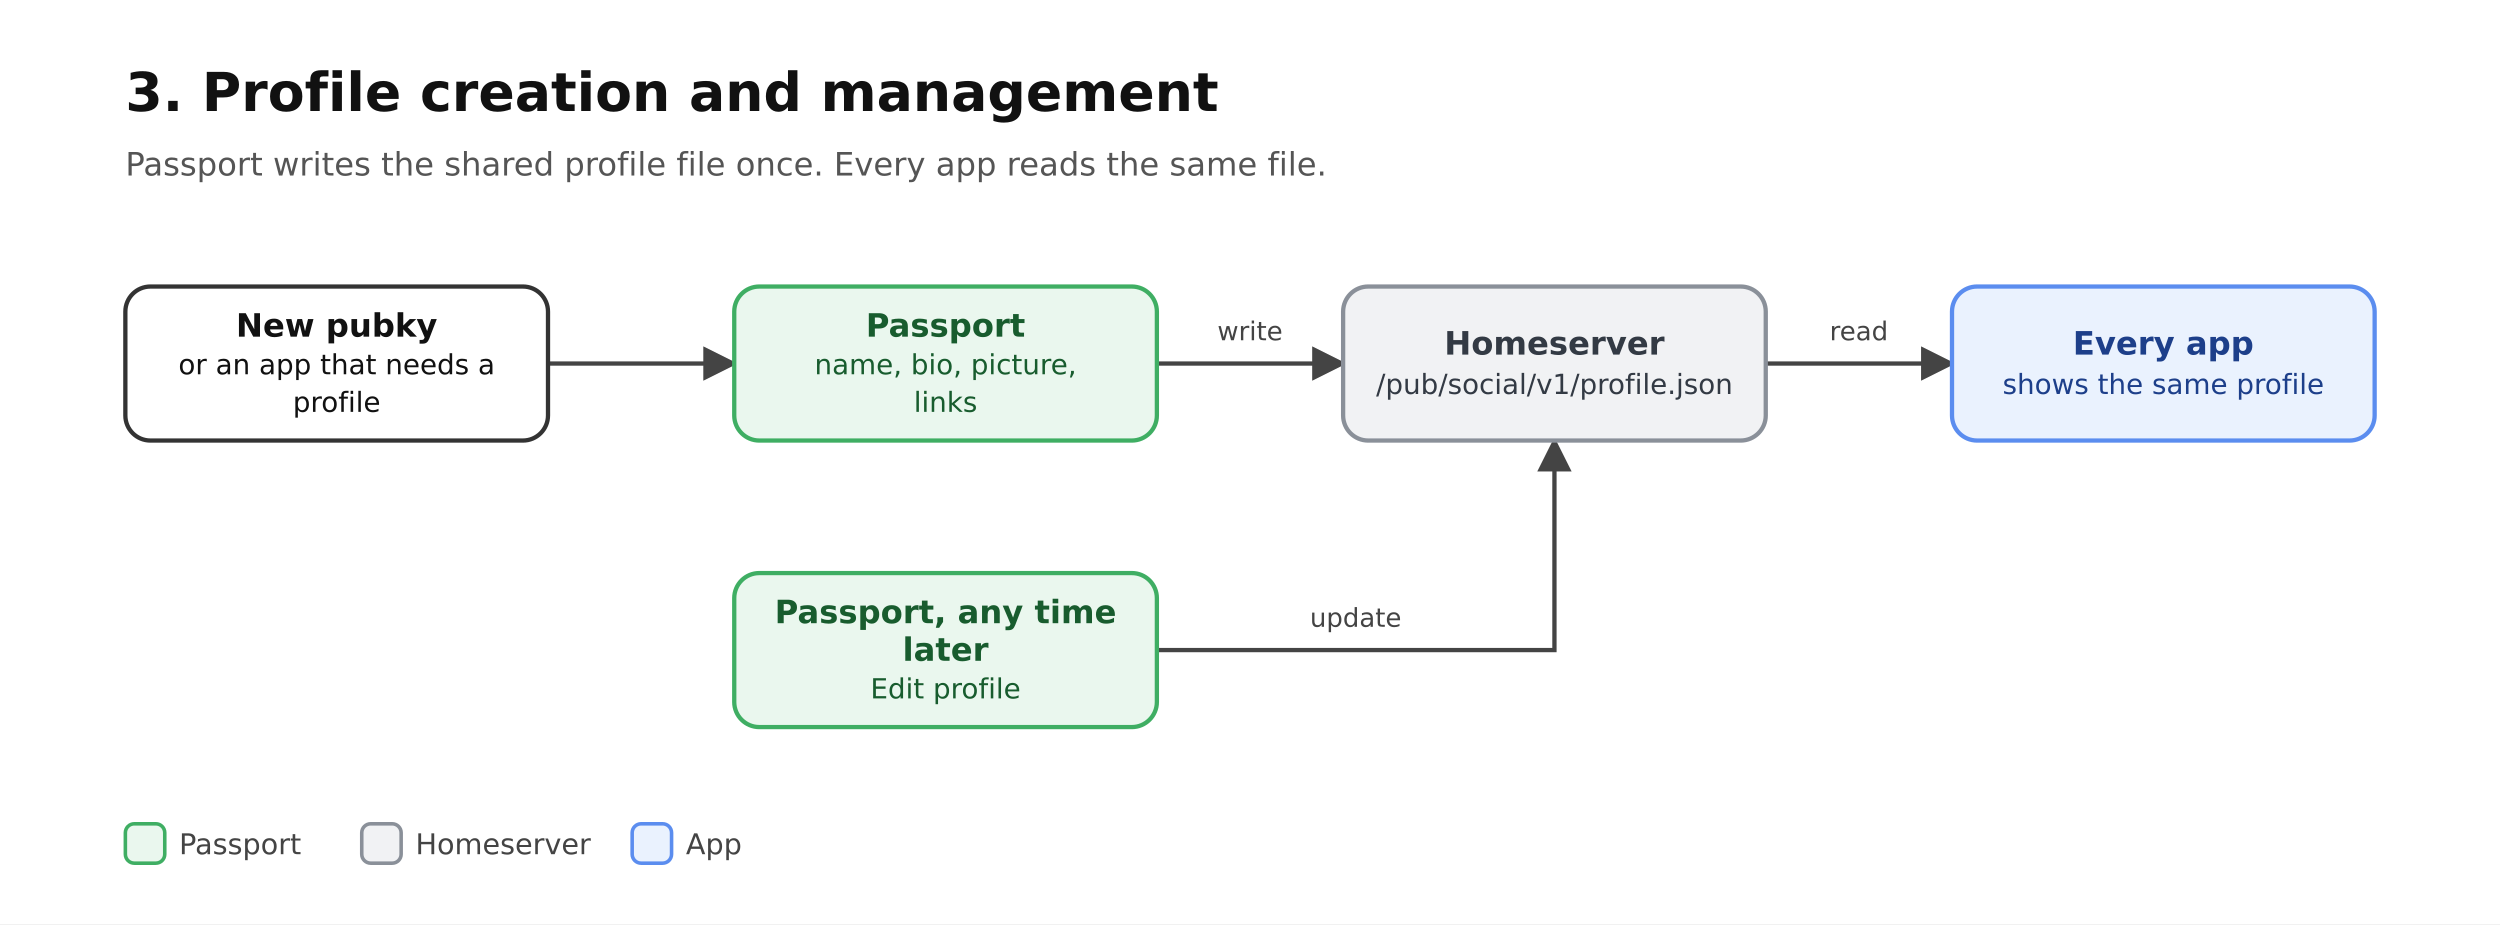
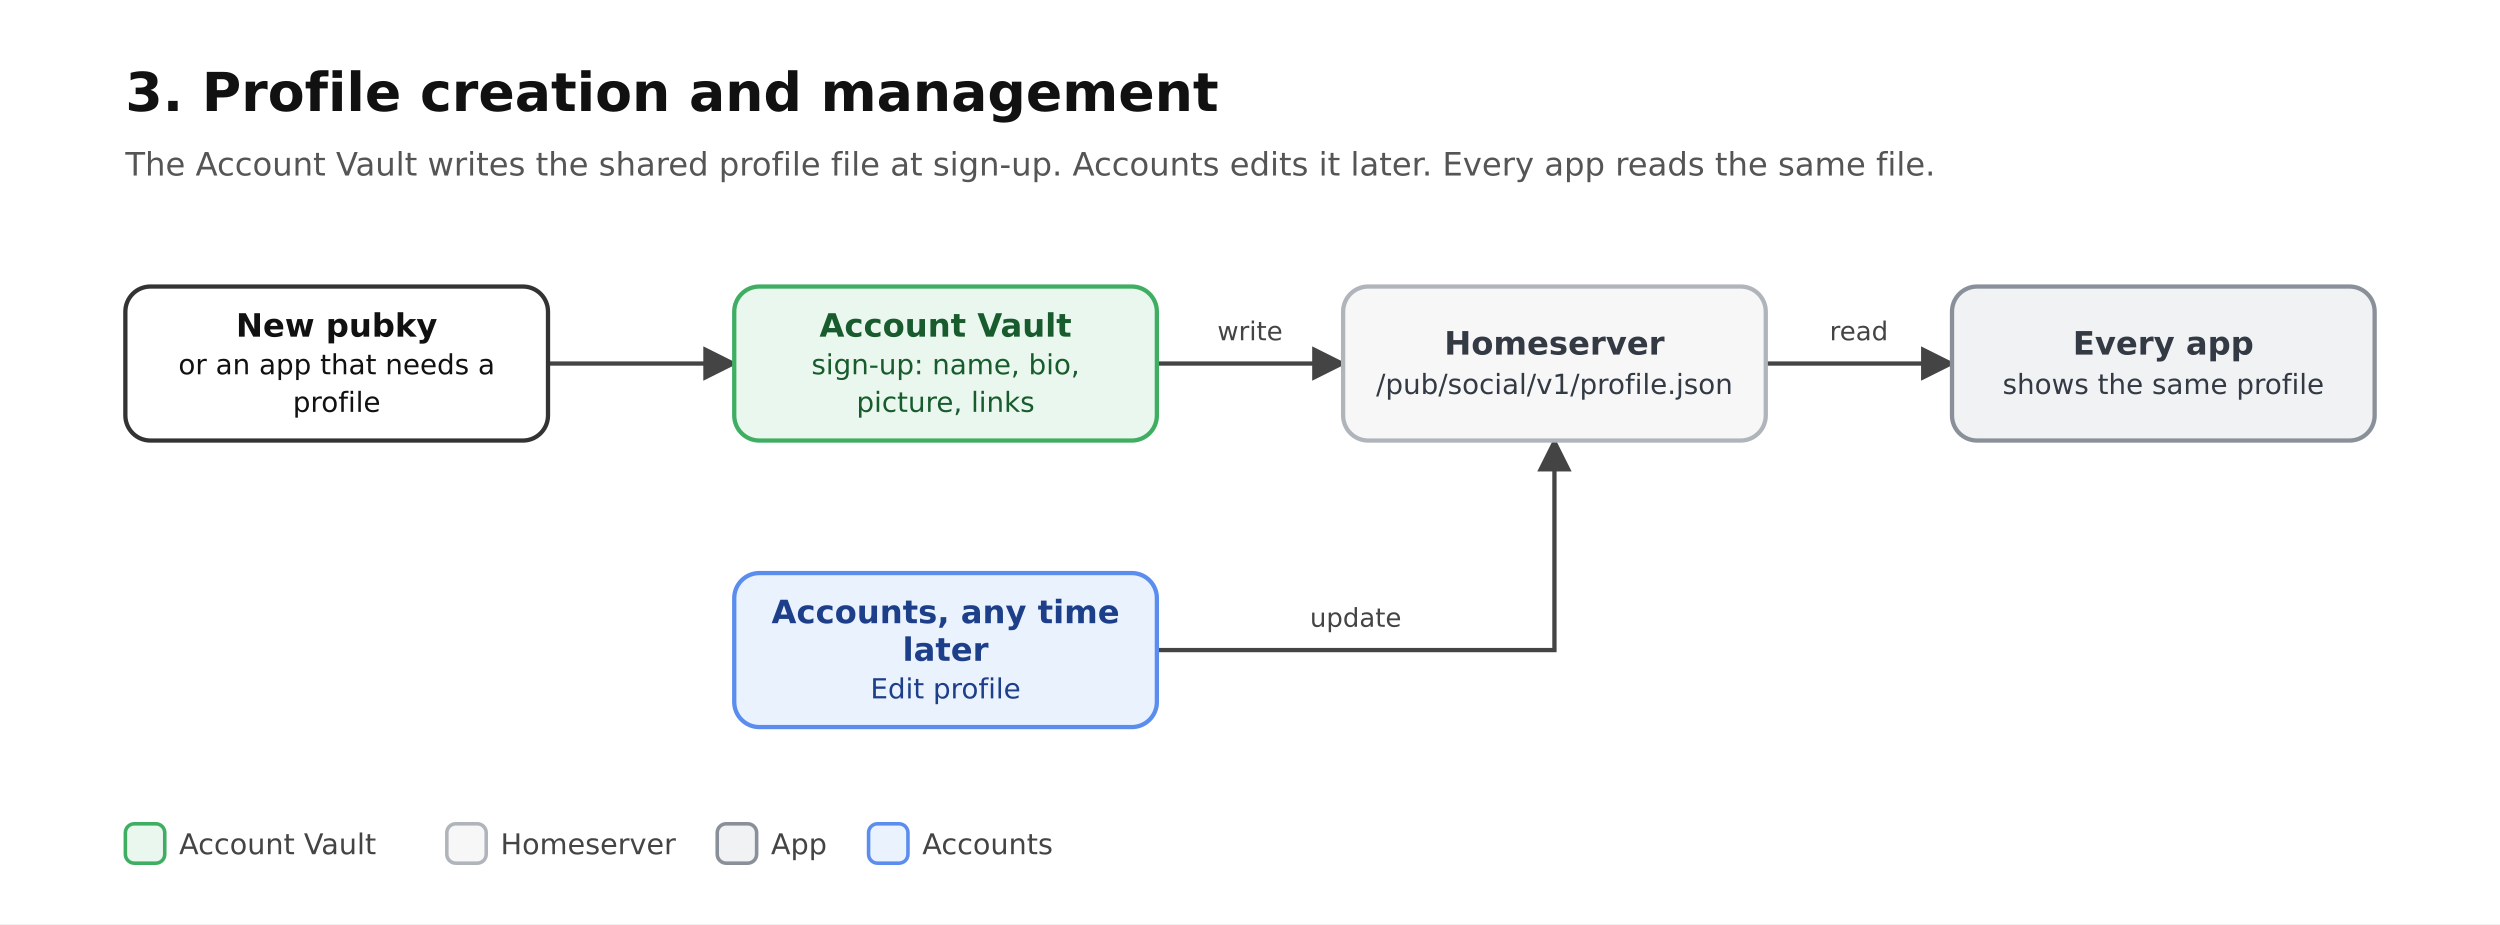
<svg xmlns="http://www.w3.org/2000/svg" viewBox="0 0 1396 516" width="1396" height="516" font-family="DejaVu Sans, Verdana, sans-serif">
  <defs>
    <marker id="ar" viewBox="0 0 10 10" refX="9" refY="5" markerWidth="8" markerHeight="8" orient="auto">
      <path d="M0,0 L10,5 L0,10 z" fill="#444" />
    </marker>
    <marker id="ag" viewBox="0 0 10 10" refX="9" refY="5" markerWidth="8" markerHeight="8" orient="auto">
      <path d="M0,0 L10,5 L0,10 z" fill="#2E9A50" />
    </marker>
  </defs>
  <rect width="1396" height="516" fill="#FFFFFF" />
  <text x="70" y="62" font-size="30" font-weight="bold" fill="#111">3. Profile creation and management</text>
-   <text x="70" y="98" font-size="18" fill="#555">Passport writes the shared profile file once. Every app reads the same file.</text>
+   <text x="70" y="98" font-size="18" fill="#555">The Account Vault writes the shared profile file at sign-up. Accounts edits it later. Every app reads the same file.</text>
  <path d="M306,203 L410,203" fill="none" stroke="#444" stroke-width="2.4" marker-end="url(#ar)" />
  <path d="M646,203 L750,203" fill="none" stroke="#444" stroke-width="2.4" marker-end="url(#ar)" />
  <path d="M986,203 L1090,203" fill="none" stroke="#444" stroke-width="2.4" marker-end="url(#ar)" />
  <path d="M646,363 L868,363 L868,246" fill="none" stroke="#444" stroke-width="2.4" marker-end="url(#ar)" />
  <rect x="70" y="160" width="236" height="86" rx="14" fill="#FFFFFF" stroke="#333333" stroke-width="2.4" />
  <text x="188" y="188" font-size="18" font-weight="bold" fill="#111111" text-anchor="middle">New pubky</text>
  <text x="188" y="209" font-size="15.5" fill="#111111" text-anchor="middle">or an app that needs a</text>
  <text x="188" y="230" font-size="15.5" fill="#111111" text-anchor="middle">profile</text>
  <rect x="410" y="160" width="236" height="86" rx="14" fill="#EAF7EE" stroke="#3FAE63" stroke-width="2.4" />
-   <text x="528" y="188" font-size="18" font-weight="bold" fill="#185C2E" text-anchor="middle">Passport</text>
-   <text x="528" y="209" font-size="15.5" fill="#185C2E" text-anchor="middle">name, bio, picture,</text>
-   <text x="528" y="230" font-size="15.5" fill="#185C2E" text-anchor="middle">links</text>
-   <rect x="750" y="160" width="236" height="86" rx="14" fill="#F1F2F4" stroke="#8A9099" stroke-width="2.4" />
+   <text x="528" y="188" font-size="18" font-weight="bold" fill="#185C2E" text-anchor="middle">Account Vault</text>
+   <text x="528" y="209" font-size="15.5" fill="#185C2E" text-anchor="middle">sign-up: name, bio,</text>
+   <text x="528" y="230" font-size="15.5" fill="#185C2E" text-anchor="middle">picture, links</text>
+   <rect x="750" y="160" width="236" height="86" rx="14" fill="#F7F7F8" stroke="#B0B4BB" stroke-width="2.4" />
  <text x="868" y="198" font-size="18" font-weight="bold" fill="#333A44" text-anchor="middle">Homeserver</text>
  <text x="868" y="220" font-size="15.5" fill="#333A44" text-anchor="middle">/pub/social/v1/profile.json</text>
-   <rect x="1090" y="160" width="236" height="86" rx="14" fill="#EAF2FE" stroke="#5B8DEF" stroke-width="2.4" />
-   <text x="1208" y="198" font-size="18" font-weight="bold" fill="#1D3F8A" text-anchor="middle">Every app</text>
-   <text x="1208" y="220" font-size="15.5" fill="#1D3F8A" text-anchor="middle">shows the same profile</text>
-   <rect x="410" y="320" width="236" height="86" rx="14" fill="#EAF7EE" stroke="#3FAE63" stroke-width="2.4" />
-   <text x="528" y="348" font-size="18" font-weight="bold" fill="#185C2E" text-anchor="middle">Passport, any time</text>
-   <text x="528" y="369" font-size="18" font-weight="bold" fill="#185C2E" text-anchor="middle">later</text>
-   <text x="528" y="390" font-size="15.5" fill="#185C2E" text-anchor="middle">Edit profile</text>
+   <rect x="1090" y="160" width="236" height="86" rx="14" fill="#F1F2F4" stroke="#8A9099" stroke-width="2.4" />
+   <text x="1208" y="198" font-size="18" font-weight="bold" fill="#333A44" text-anchor="middle">Every app</text>
+   <text x="1208" y="220" font-size="15.5" fill="#333A44" text-anchor="middle">shows the same profile</text>
+   <rect x="410" y="320" width="236" height="86" rx="14" fill="#EAF2FE" stroke="#5B8DEF" stroke-width="2.4" />
+   <text x="528" y="348" font-size="18" font-weight="bold" fill="#1D3F8A" text-anchor="middle">Accounts, any time</text>
+   <text x="528" y="369" font-size="18" font-weight="bold" fill="#1D3F8A" text-anchor="middle">later</text>
+   <text x="528" y="390" font-size="15.5" fill="#1D3F8A" text-anchor="middle">Edit profile</text>
  <rect x="672" y="172" width="53" height="25" rx="6" fill="#FFFFFF" opacity="0.92" />
  <text x="698" y="190" font-size="14.5" fill="#444" text-anchor="middle">write</text>
  <rect x="1016" y="172" width="45" height="25" rx="6" fill="#FFFFFF" opacity="0.92" />
  <text x="1038" y="190" font-size="14.5" fill="#444" text-anchor="middle">read</text>
  <rect x="726" y="332" width="61" height="25" rx="6" fill="#FFFFFF" opacity="0.92" />
  <text x="757" y="350" font-size="14.5" fill="#444" text-anchor="middle">update</text>
  <rect x="70" y="460" width="22" height="22" rx="5" fill="#EAF7EE" stroke="#3FAE63" stroke-width="2" />
-   <text x="100" y="477" font-size="16" fill="#444">Passport</text>
-   <rect x="202.0" y="460" width="22" height="22" rx="5" fill="#F1F2F4" stroke="#8A9099" stroke-width="2" />
-   <text x="232.0" y="477" font-size="16" fill="#444">Homeserver</text>
-   <rect x="353.0" y="460" width="22" height="22" rx="5" fill="#EAF2FE" stroke="#5B8DEF" stroke-width="2" />
-   <text x="383.0" y="477" font-size="16" fill="#444">App</text>
+   <text x="100" y="477" font-size="16" fill="#444">Account Vault</text>
+   <rect x="249.5" y="460" width="22" height="22" rx="5" fill="#F7F7F8" stroke="#B0B4BB" stroke-width="2" />
+   <text x="279.5" y="477" font-size="16" fill="#444">Homeserver</text>
+   <rect x="400.5" y="460" width="22" height="22" rx="5" fill="#F1F2F4" stroke="#8A9099" stroke-width="2" />
+   <text x="430.5" y="477" font-size="16" fill="#444">App</text>
+   <rect x="485.0" y="460" width="22" height="22" rx="5" fill="#EAF2FE" stroke="#5B8DEF" stroke-width="2" />
+   <text x="515.0" y="477" font-size="16" fill="#444">Accounts</text>
</svg>
